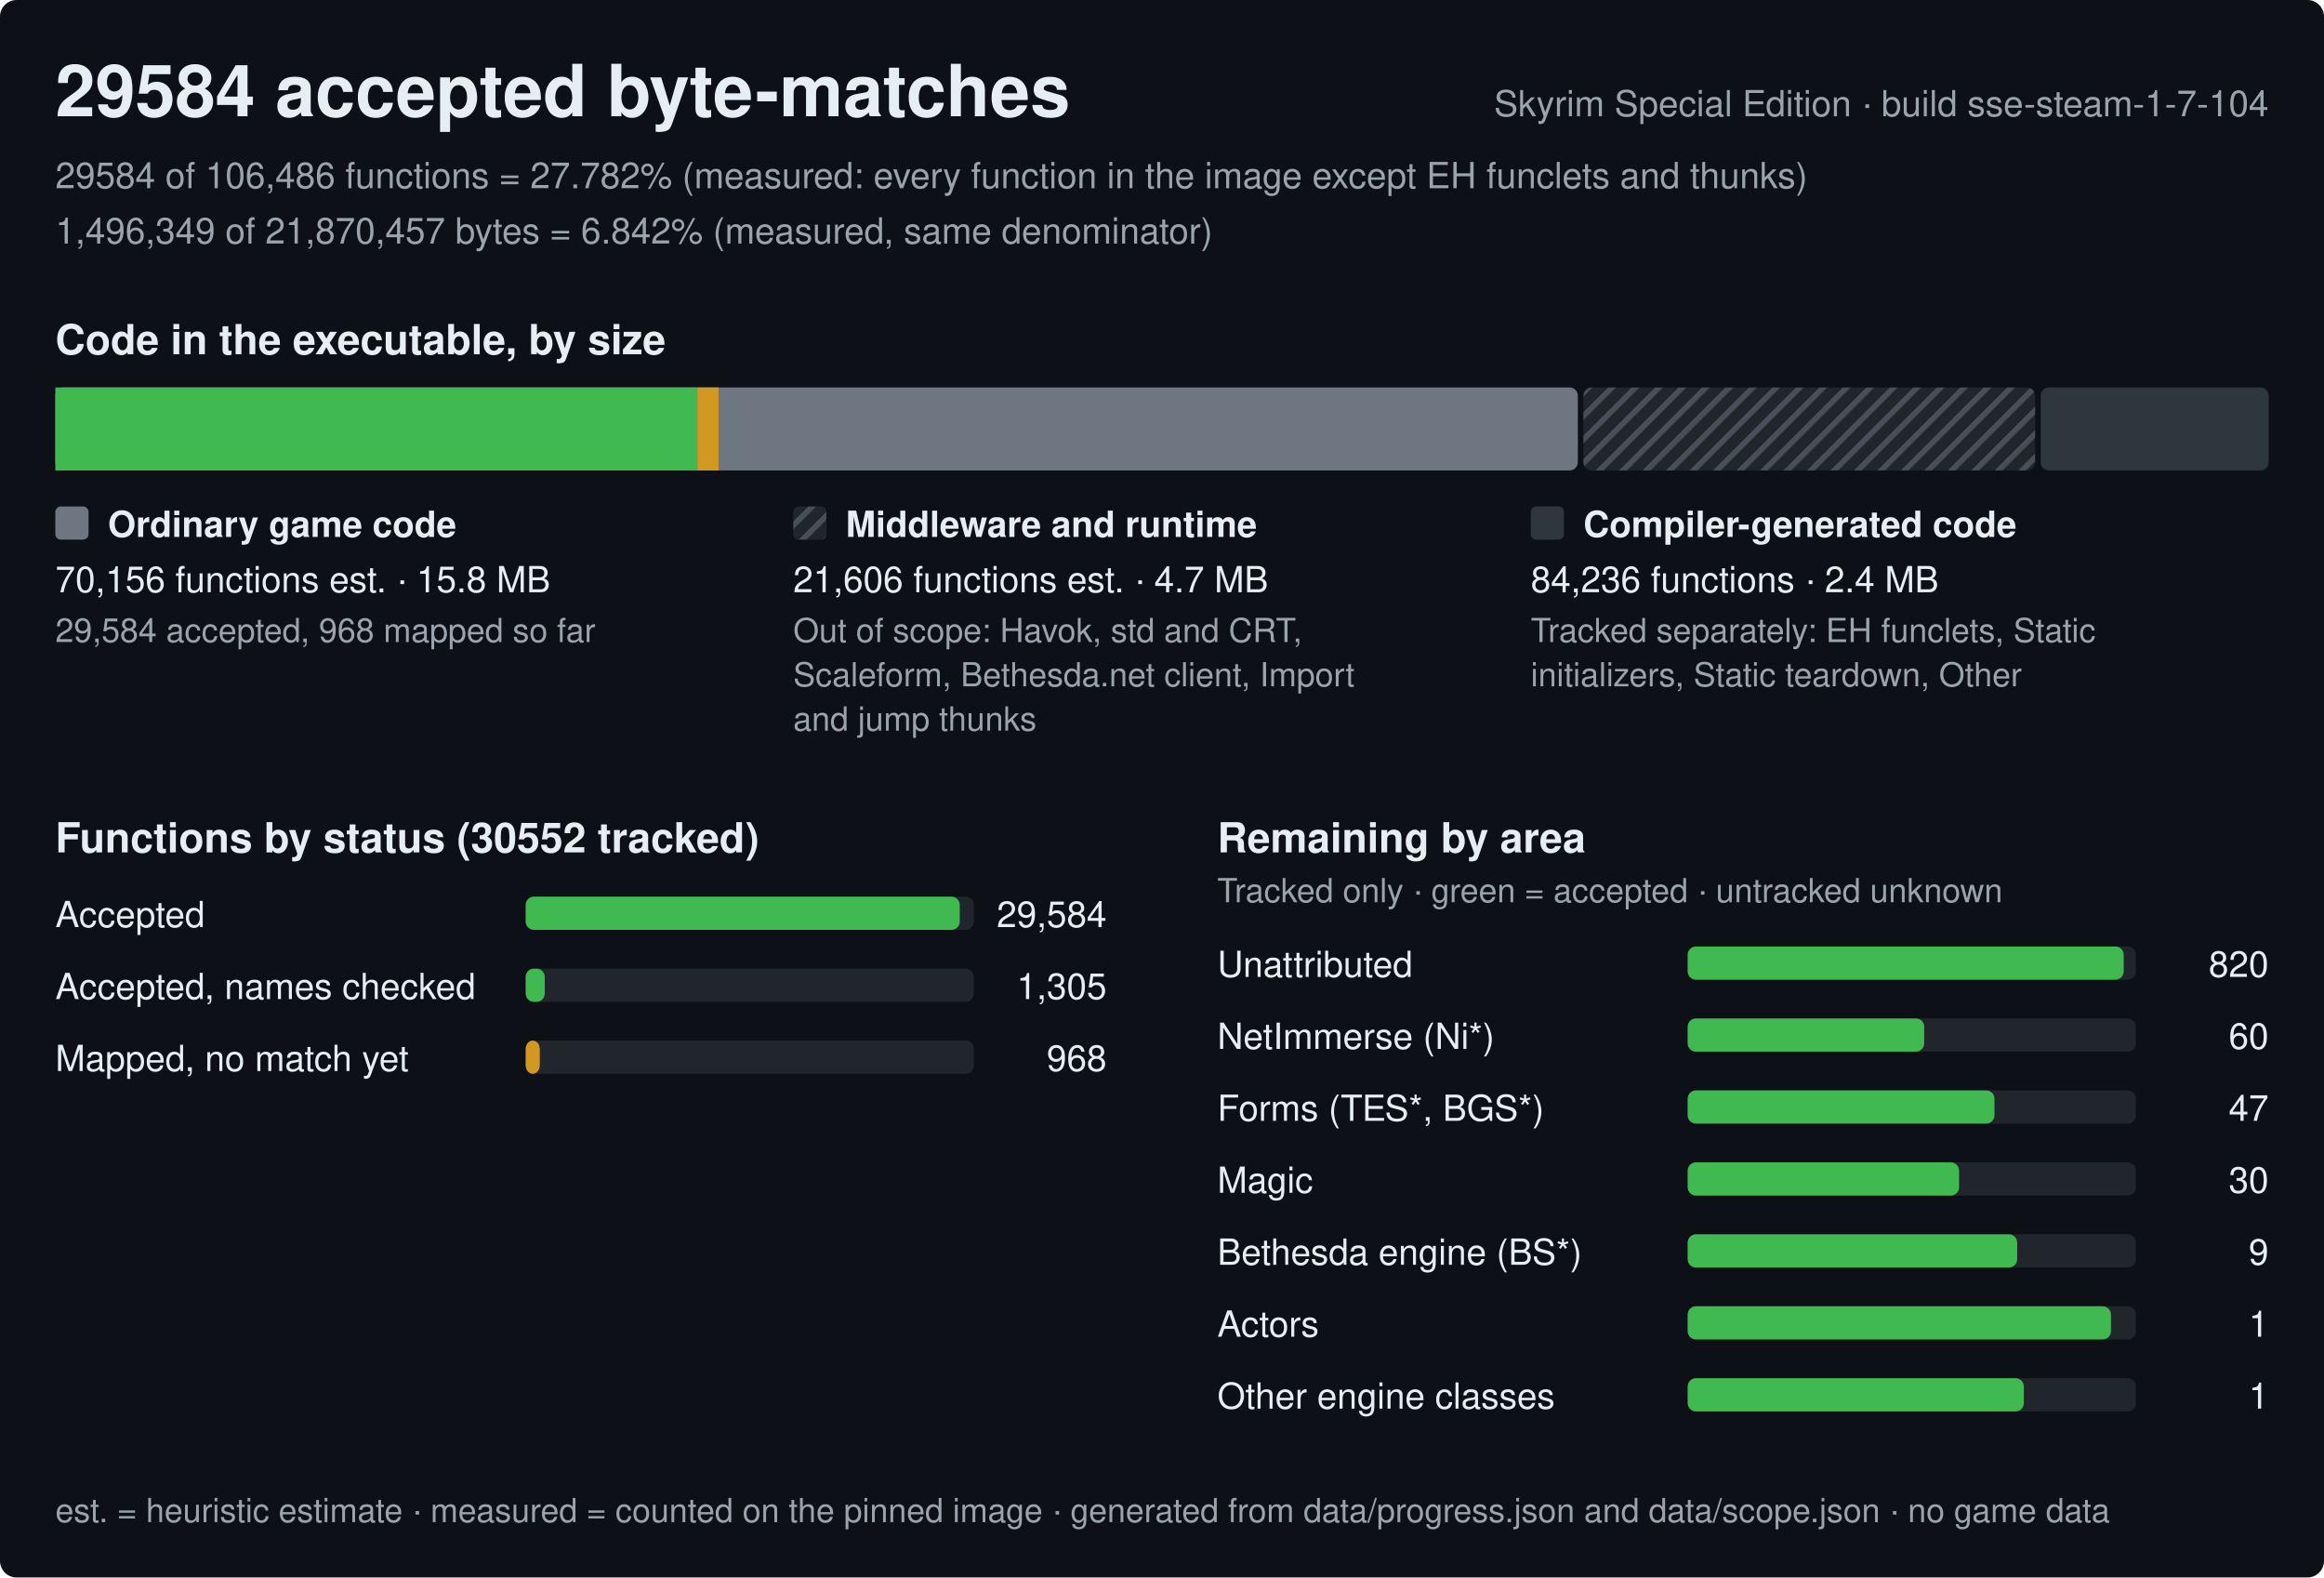
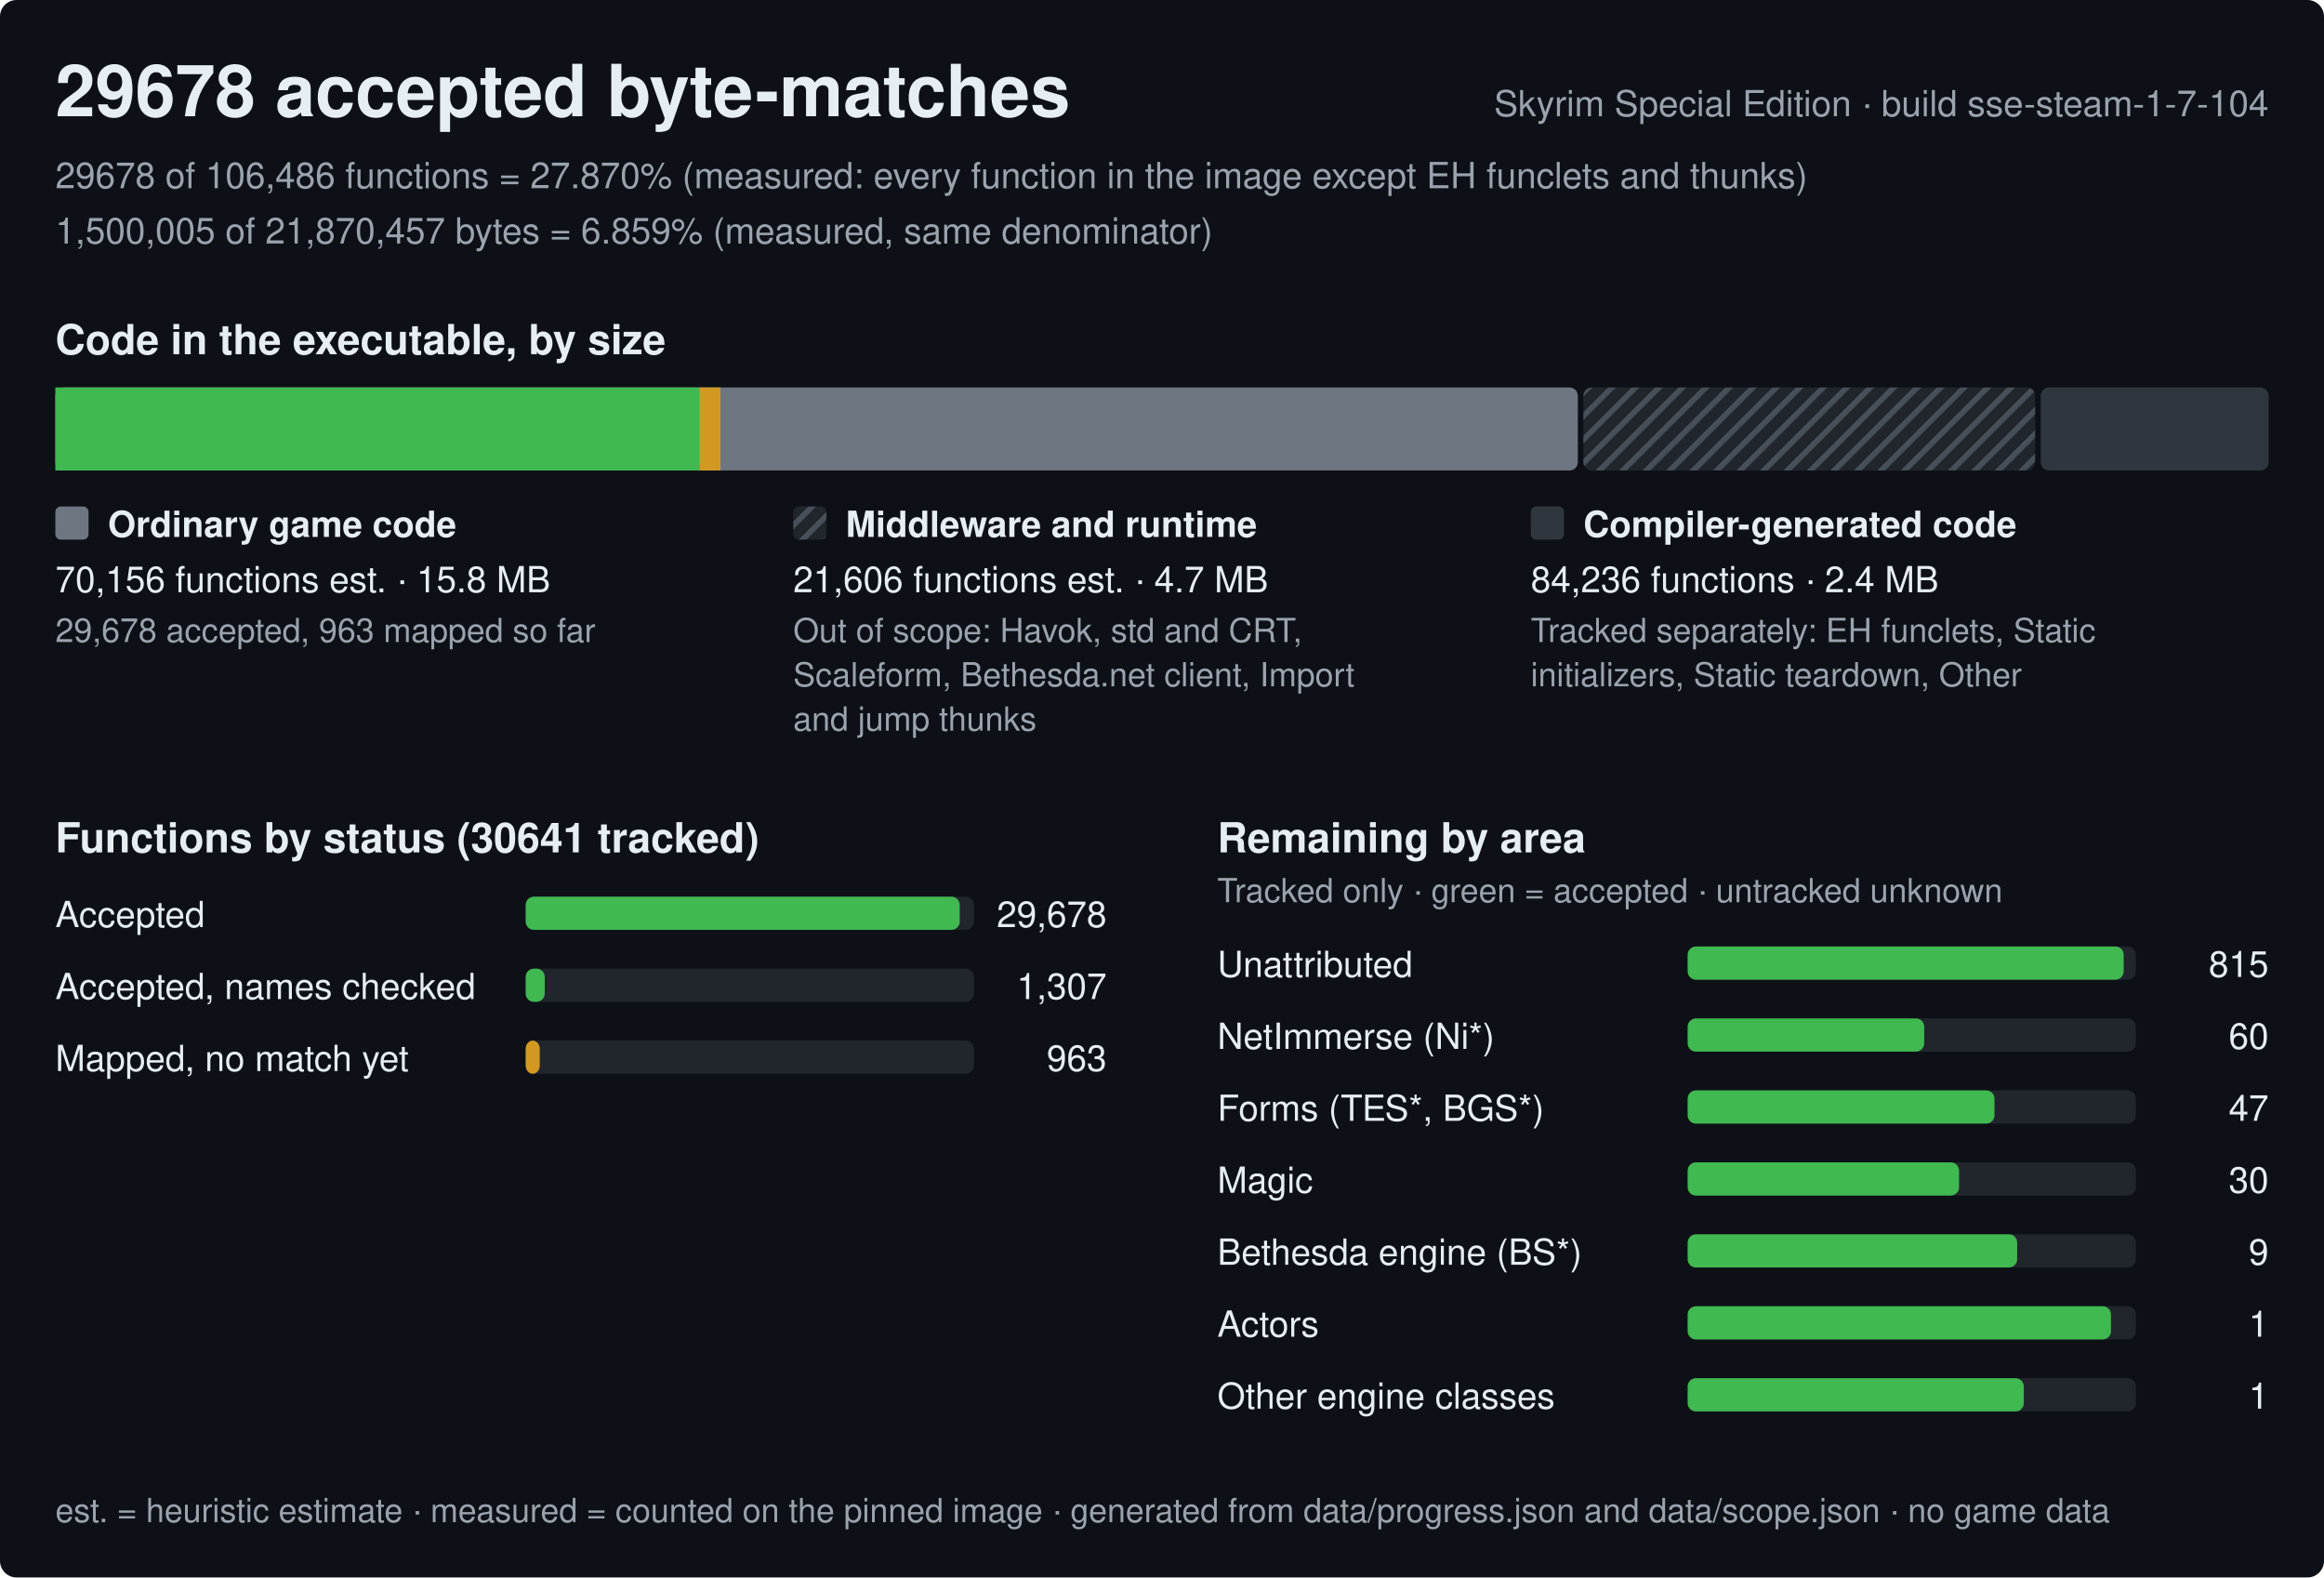
<svg xmlns="http://www.w3.org/2000/svg" width="840" height="570" viewBox="0 0 840 570" role="img" aria-label="Progress of the Skyrim Special Edition byte-matching reconstruction, build sse-steam-1-7-104">
  <style>text{font-family:-apple-system,BlinkMacSystemFont,'Segoe UI',Helvetica,Arial,sans-serif;fill:#e6edf3;white-space:pre}.h{font-size:26px;font-weight:600}.st{font-size:15px;font-weight:600}.lb{font-size:13px;font-weight:600}.bl{font-size:12px;font-weight:600;stroke:#0d1117;stroke-width:3px;paint-order:stroke;stroke-linejoin:round}.rl{font-size:13px}.fn{font-size:12px;fill:#9ba3ad}.mu{fill:#9ba3ad}</style>
  <defs>
    <pattern id="hx" width="6" height="6" patternUnits="userSpaceOnUse" patternTransform="rotate(45)">
      <rect width="6" height="6" fill="#21262d" />
      <rect width="2" height="6" fill="#484f58" />
    </pattern>
  </defs>
  <rect width="840" height="570" rx="6" fill="#0d1117" />
-   <text x="20" y="42" class="h">29584 accepted byte-matches</text>
+   <text x="20" y="42" class="h">29678 accepted byte-matches</text>
  <text x="820" y="42" class="rl mu" text-anchor="end">Skyrim Special Edition · build sse-steam-1-7-104</text>
-   <text x="20" y="68" class="rl mu">29584 of 106,486 functions = 27.782% (measured: every function in the image except EH funclets and thunks)</text>
-   <text x="20" y="88" class="rl mu">1,496,349 of 21,870,457 bytes = 6.842% (measured, same denominator)</text>
+   <text x="20" y="68" class="rl mu">29678 of 106,486 functions = 27.870% (measured: every function in the image except EH funclets and thunks)</text>
+   <text x="20" y="88" class="rl mu">1,500,005 of 21,870,457 bytes = 6.859% (measured, same denominator)</text>
  <text x="20" y="128" class="st">Code in the executable, by size</text>
  <rect x="20" y="140" width="550.3" height="30" rx="3" fill="#6e7681" />
-   <rect x="20" y="140" width="232.1" height="30" fill="#3fb950" />
-   <rect x="252.1" y="140" width="7.6" height="30" fill="#d29922" />
+   <rect x="20" y="140" width="232.8" height="30" fill="#3fb950" />
+   <rect x="252.8" y="140" width="7.6" height="30" fill="#d29922" />
  <rect x="572.3" y="140" width="163.3" height="30" rx="3" fill="url(#hx)" />
  <rect x="737.6" y="140" width="82.4" height="30" rx="3" fill="#30363d" />
  <rect x="20" y="183" width="12" height="12" rx="2" fill="#6e7681" />
  <text x="39" y="194" class="lb">Ordinary game code</text>
  <text x="20" y="214" class="rl">70,156 functions est. · 15.8 MB</text>
-   <text x="20" y="232" class="fn">29,584 accepted, 968 mapped so far</text>
+   <text x="20" y="232" class="fn">29,678 accepted, 963 mapped so far</text>
  <rect x="286.7" y="183" width="12" height="12" rx="2" fill="url(#hx)" />
  <text x="305.7" y="194" class="lb">Middleware and runtime</text>
  <text x="286.7" y="214" class="rl">21,606 functions est. · 4.7 MB</text>
  <text x="286.7" y="232" class="fn">Out of scope: Havok, std and CRT,</text>
  <text x="286.7" y="248" class="fn">Scaleform, Bethesda.net client, Import</text>
  <text x="286.7" y="264" class="fn">and jump thunks</text>
  <rect x="553.3" y="183" width="12" height="12" rx="2" fill="#30363d" />
  <text x="572.3" y="194" class="lb">Compiler-generated code</text>
  <text x="553.3" y="214" class="rl">84,236 functions · 2.4 MB</text>
  <text x="553.3" y="232" class="fn">Tracked separately: EH funclets, Static</text>
  <text x="553.3" y="248" class="fn">initializers, Static teardown, Other</text>
-   <text x="20" y="308" class="st">Functions by status (30552 tracked)</text>
+   <text x="20" y="308" class="st">Functions by status (30641 tracked)</text>
  <text x="20" y="335" class="rl">Accepted</text>
  <rect x="190" y="324" width="162.0" height="12" rx="3" fill="#21262d" />
  <rect x="190" y="324" width="156.9" height="12" rx="3" fill="#3fb950" />
-   <text x="400.0" y="335" class="rl" text-anchor="end">29,584</text>
+   <text x="400.0" y="335" class="rl" text-anchor="end">29,678</text>
  <text x="20" y="361" class="rl">Accepted, names checked</text>
  <rect x="190" y="350" width="162.0" height="12" rx="3" fill="#21262d" />
  <rect x="190" y="350" width="6.9" height="12" rx="3" fill="#3fb950" />
-   <text x="400.0" y="361" class="rl" text-anchor="end">1,305</text>
+   <text x="400.0" y="361" class="rl" text-anchor="end">1,307</text>
  <text x="20" y="387" class="rl">Mapped, no match yet</text>
  <rect x="190" y="376" width="162.0" height="12" rx="3" fill="#21262d" />
  <rect x="190" y="376" width="5.1" height="12" rx="3" fill="#d29922" />
-   <text x="400.0" y="387" class="rl" text-anchor="end">968</text>
+   <text x="400.0" y="387" class="rl" text-anchor="end">963</text>
  <text x="440.0" y="308" class="st">Remaining by area</text>
  <text x="440.0" y="326" class="fn">Tracked only · green = accepted · untracked unknown</text>
  <text x="440.0" y="353" class="rl">Unattributed</text>
  <rect x="610.0" y="342" width="162.0" height="12" rx="3" fill="#21262d" />
  <rect x="610.0" y="342" width="157.6" height="12" rx="3" fill="#3fb950" />
-   <text x="820.0" y="353" class="rl" text-anchor="end">820</text>
+   <text x="820.0" y="353" class="rl" text-anchor="end">815</text>
  <text x="440.0" y="379" class="rl">NetImmerse (Ni*)</text>
  <rect x="610.0" y="368" width="162.0" height="12" rx="3" fill="#21262d" />
  <rect x="610.0" y="368" width="85.5" height="12" rx="3" fill="#3fb950" />
  <text x="820.0" y="379" class="rl" text-anchor="end">60</text>
  <text x="440.0" y="405" class="rl">Forms (TES*, BGS*)</text>
  <rect x="610.0" y="394" width="162.0" height="12" rx="3" fill="#21262d" />
  <rect x="610.0" y="394" width="110.9" height="12" rx="3" fill="#3fb950" />
  <text x="820.0" y="405" class="rl" text-anchor="end">47</text>
  <text x="440.0" y="431" class="rl">Magic</text>
  <rect x="610.0" y="420" width="162.0" height="12" rx="3" fill="#21262d" />
  <rect x="610.0" y="420" width="98.1" height="12" rx="3" fill="#3fb950" />
  <text x="820.0" y="431" class="rl" text-anchor="end">30</text>
  <text x="440.0" y="457" class="rl">Bethesda engine (BS*)</text>
  <rect x="610.0" y="446" width="162.0" height="12" rx="3" fill="#21262d" />
  <rect x="610.0" y="446" width="119.1" height="12" rx="3" fill="#3fb950" />
  <text x="820.0" y="457" class="rl" text-anchor="end">9</text>
  <text x="440.0" y="483" class="rl">Actors</text>
  <rect x="610.0" y="472" width="162.0" height="12" rx="3" fill="#21262d" />
  <rect x="610.0" y="472" width="153" height="12" rx="3" fill="#3fb950" />
  <text x="820.0" y="483" class="rl" text-anchor="end">1</text>
  <text x="440.0" y="509" class="rl">Other engine classes</text>
  <rect x="610.0" y="498" width="162.0" height="12" rx="3" fill="#21262d" />
  <rect x="610.0" y="498" width="121.5" height="12" rx="3" fill="#3fb950" />
  <text x="820.0" y="509" class="rl" text-anchor="end">1</text>
  <text x="20" y="550" class="fn">est. = heuristic estimate · measured = counted on the pinned image · generated from data/progress.json and data/scope.json · no game data</text>
</svg>
